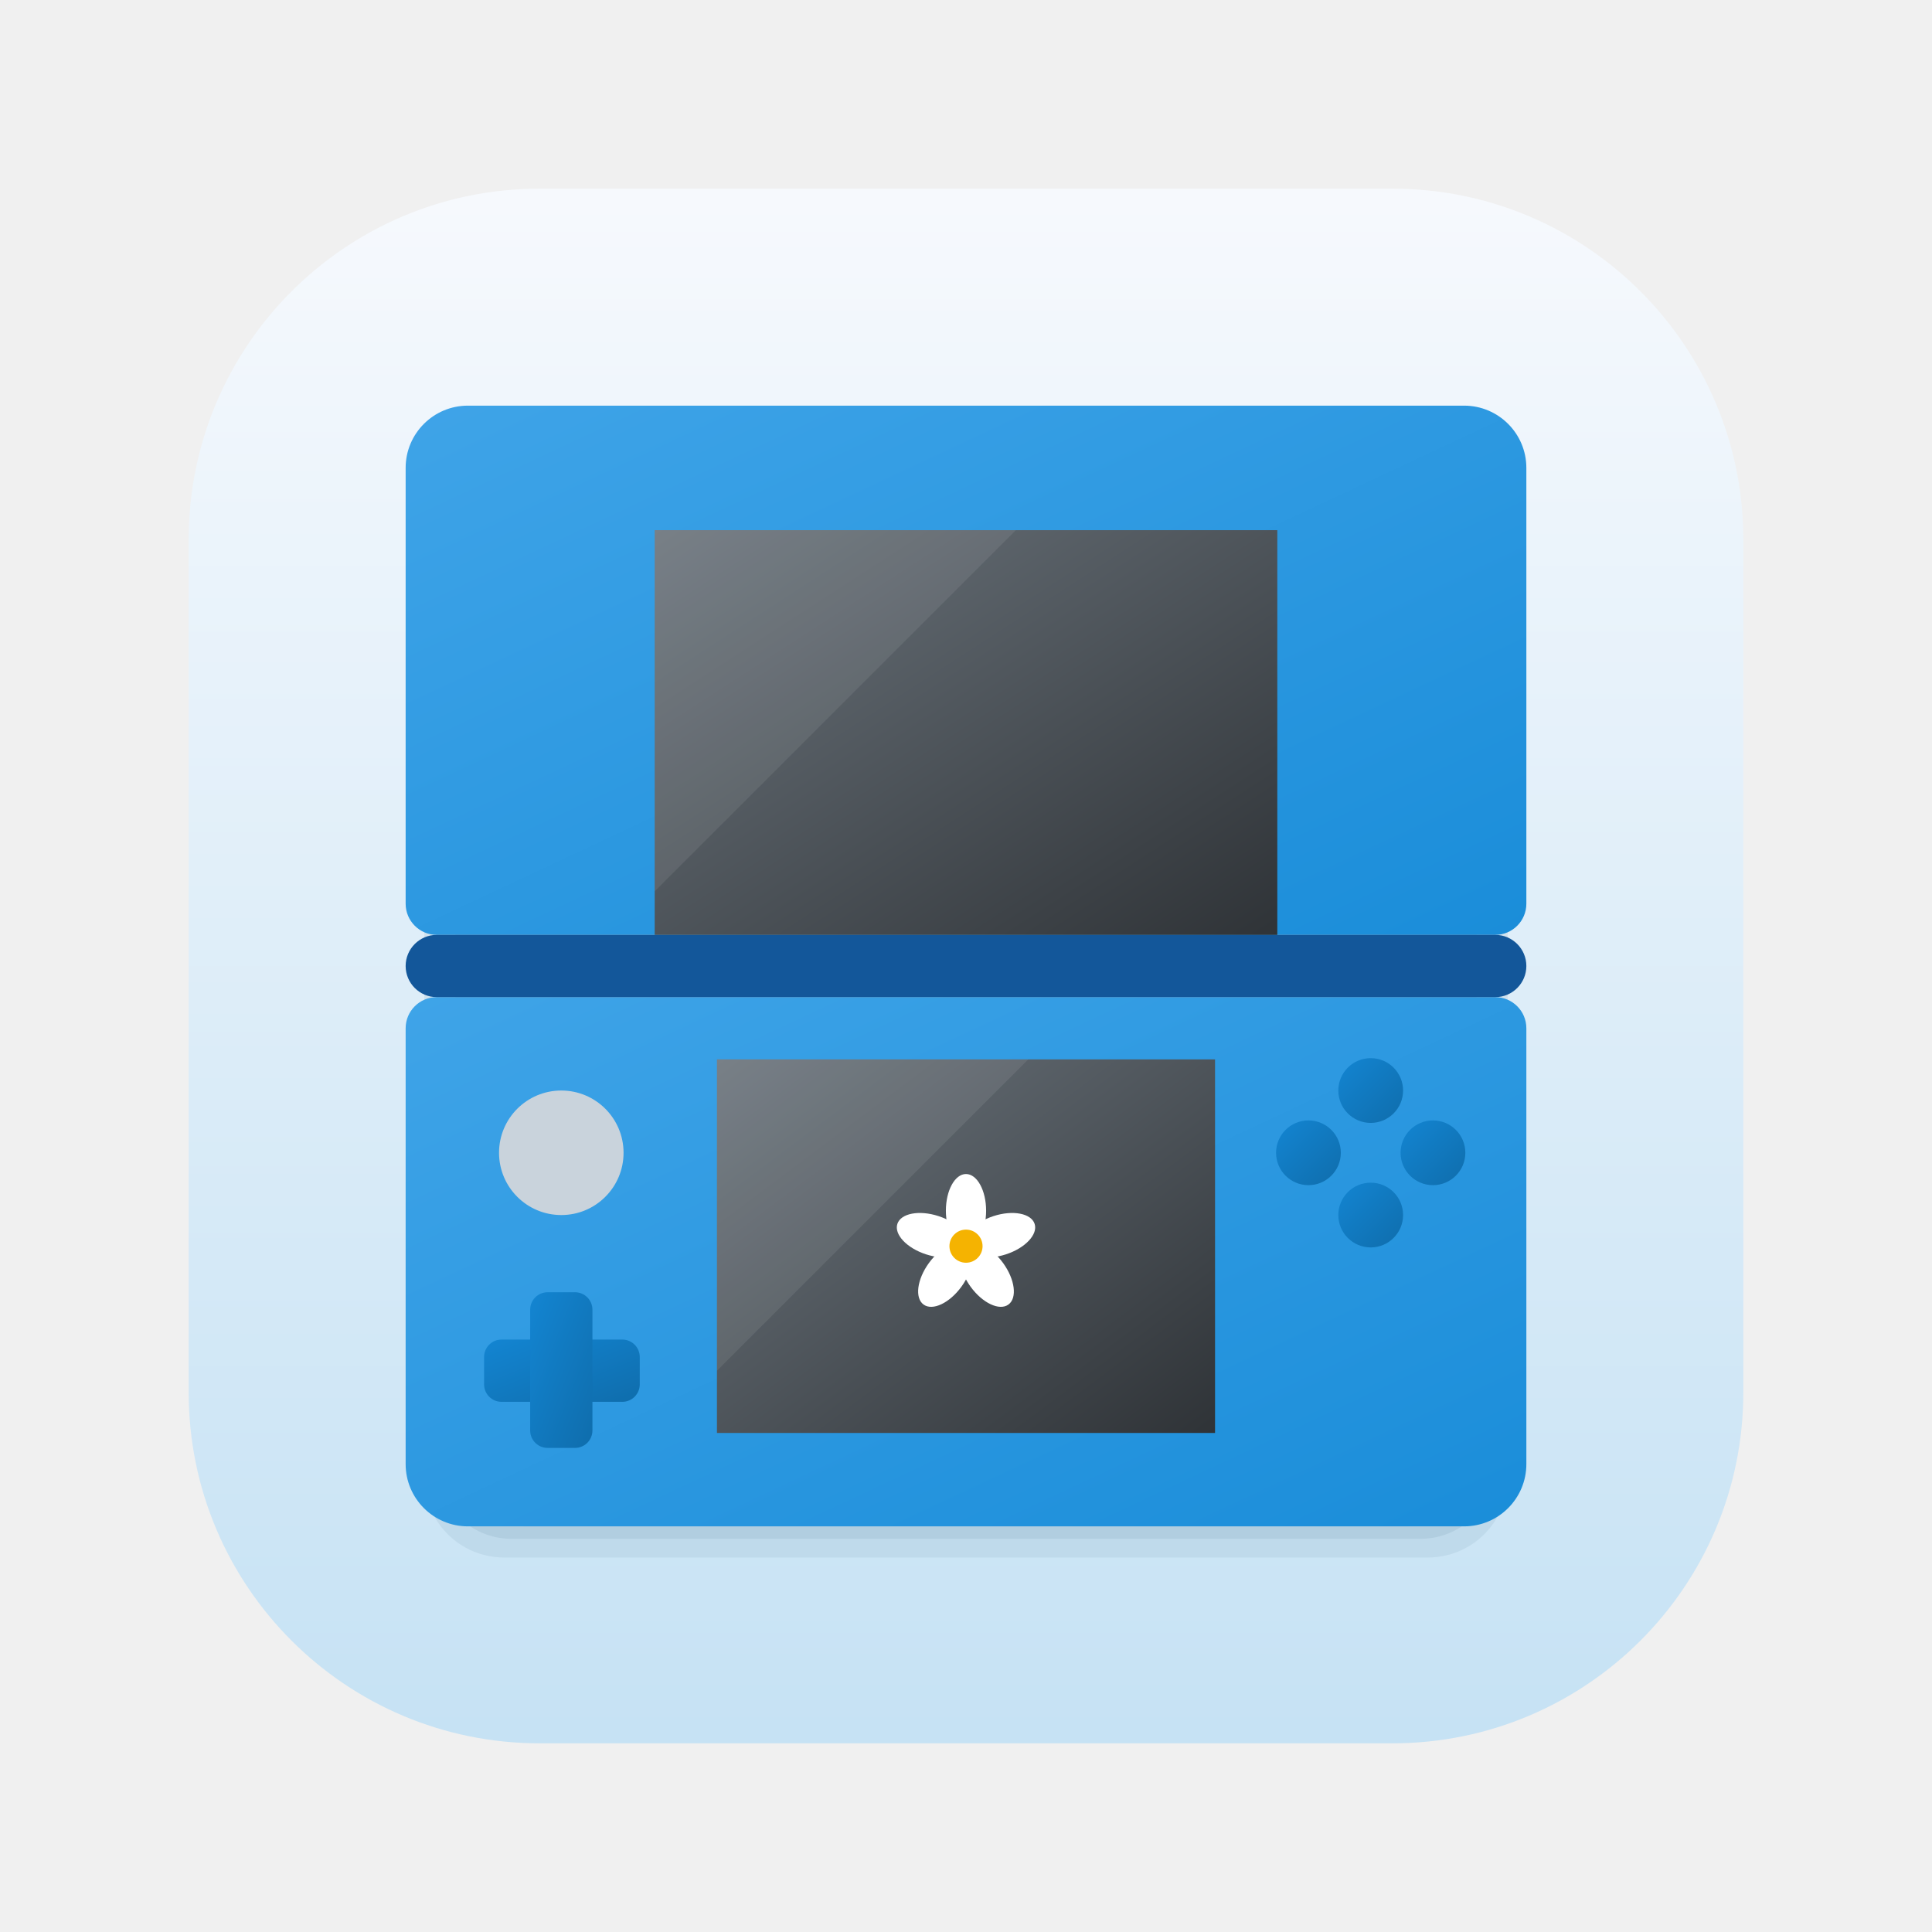
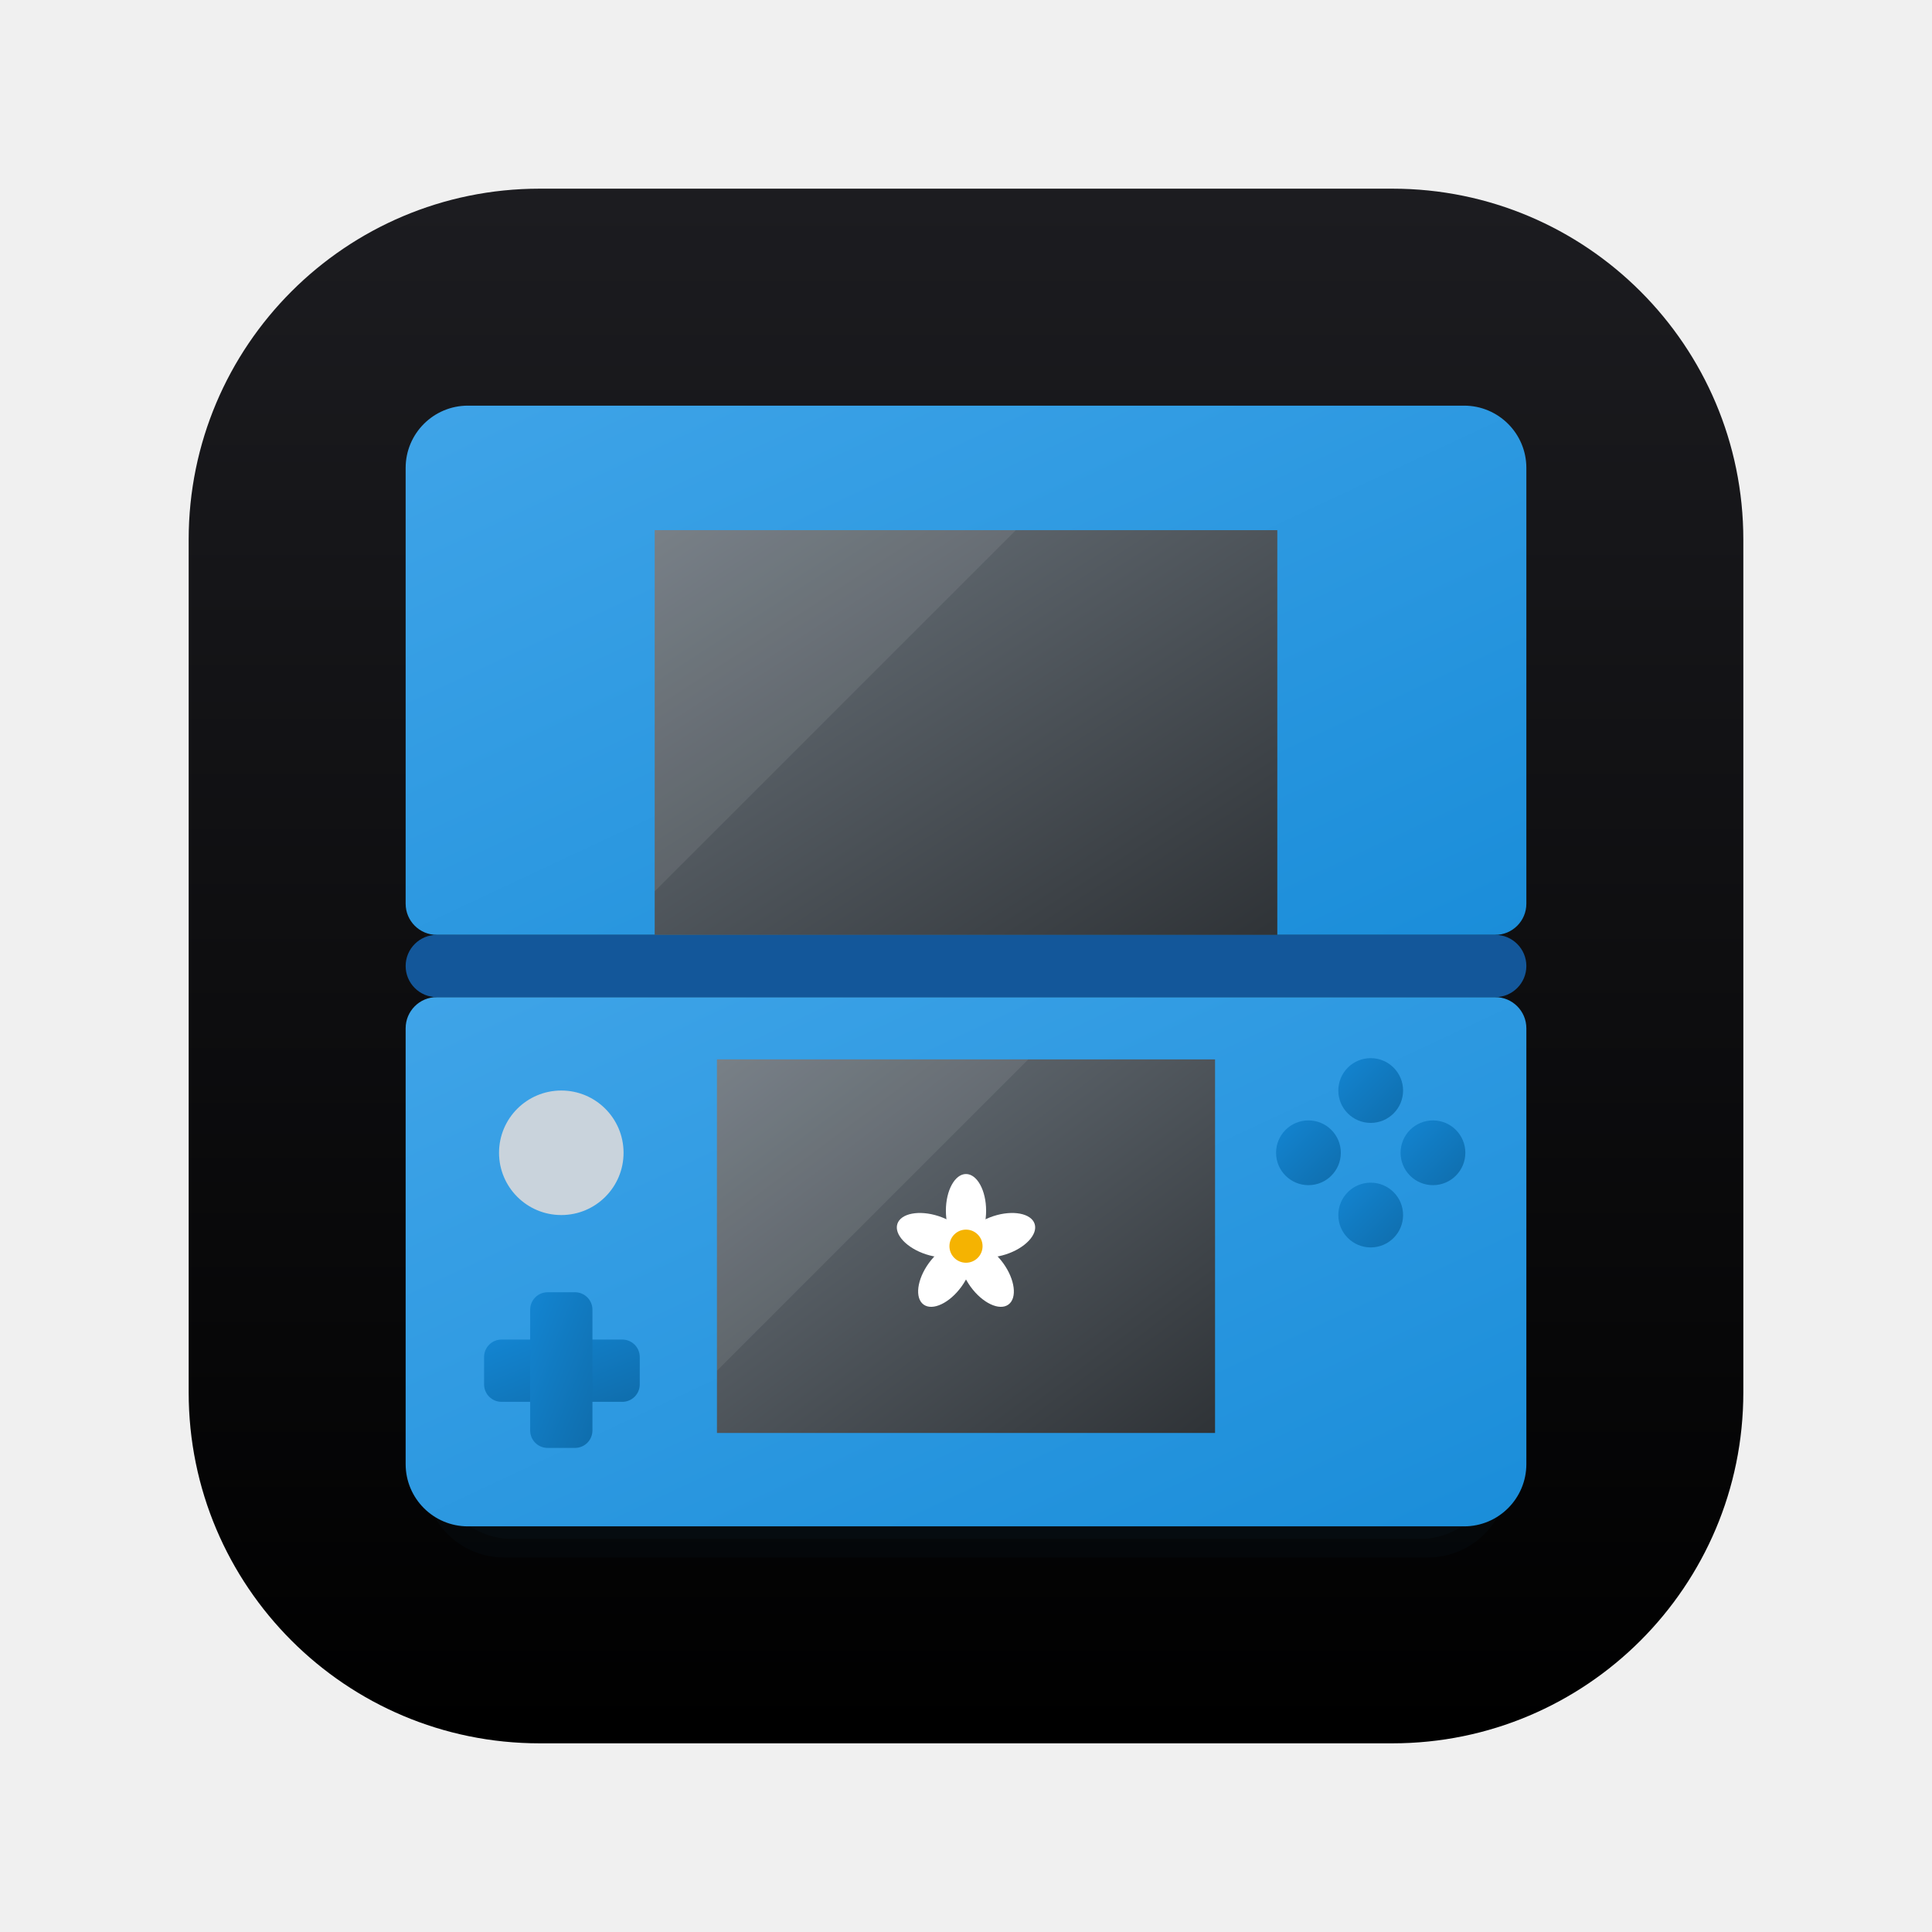
<svg xmlns="http://www.w3.org/2000/svg" width="1024" height="1024" viewBox="0 0 1024 1024">
  <defs>
    <linearGradient id="tile" x1="0" y1="0" x2="0" y2="1">
-       <stop offset="0" stop-color="#F6F9FD" />
-       <stop offset="1" stop-color="#C6E2F4" />
+       <stop offset="0" stop-color="#1C1C20" />
+       <stop offset="1" stop-color="#000000" />
    </linearGradient>
    <linearGradient id="shell" x1="0" y1="0" x2="1" y2="1">
      <stop offset="0" stop-color="#3FA4E8" />
      <stop offset="1" stop-color="#1A8DD9" />
    </linearGradient>
    <linearGradient id="screen" x1="0" y1="0" x2="1" y2="1">
      <stop offset="0" stop-color="#6C757D" />
      <stop offset="1" stop-color="#2F3337" />
    </linearGradient>
    <linearGradient id="btn" x1="0" y1="0" x2="1" y2="1">
      <stop offset="0" stop-color="#1385D2" />
      <stop offset="1" stop-color="#0F6DAC" />
    </linearGradient>
  </defs>
  <rect x="100" y="100" width="824" height="824" rx="186" fill="url(#tile)" />
  <g transform="translate(512 512) scale(0.66) translate(-600 -600)">
    <rect x="165" y="205" width="870" height="870" rx="64" fill="#0B3D5F" opacity="0.07" />
    <rect x="175" y="190" width="850" height="870" rx="60" fill="#0B3D5F" opacity="0.08" />
    <rect x="190" y="170" width="820" height="880" rx="56" fill="#0B3D5F" opacity="0.09" />
    <path d="M200 150H1000a50 50 0 0 1 50 50V550a25 25 0 0 1-25 25H175a25 25 0 0 1-25-25V200a50 50 0 0 1 50-50Z" fill="url(#shell)" />
    <path d="M175 625H1025a25 25 0 0 1 25 25V1000a50 50 0 0 1-50 50H200a50 50 0 0 1-50-50V650a25 25 0 0 1 25-25Z" fill="url(#shell)" />
    <rect x="150" y="575" width="900" height="50" rx="25" fill="#13579A" />
    <rect x="350" y="250" width="500" height="325" fill="url(#screen)" />
    <path d="M350 250H640L350 540Z" fill="#FFFFFF" opacity="0.08" />
    <rect x="400" y="675" width="400" height="300" fill="url(#screen)" />
    <path d="M400 675H650L400 925Z" fill="#FFFFFF" opacity="0.08" />
    <g transform="translate(600 825) scale(0.95)">
      <g fill="#FFFFFF">
        <ellipse cx="0" cy="-30" rx="17" ry="31" transform="rotate(0)" />
        <ellipse cx="0" cy="-30" rx="17" ry="31" transform="rotate(72)" />
        <ellipse cx="0" cy="-30" rx="17" ry="31" transform="rotate(144)" />
        <ellipse cx="0" cy="-30" rx="17" ry="31" transform="rotate(216)" />
        <ellipse cx="0" cy="-30" rx="17" ry="31" transform="rotate(288)" />
      </g>
      <circle r="14" fill="#F5B301" />
    </g>
    <circle cx="275" cy="750" r="50" fill="#C9D3DC" />
    <rect x="213" y="900" width="125" height="50" rx="14" fill="url(#btn)" />
    <rect x="250" y="862" width="50" height="125" rx="14" fill="url(#btn)" />
    <circle cx="925" cy="700" r="26" fill="url(#btn)" />
    <circle cx="875" cy="750" r="26" fill="url(#btn)" />
    <circle cx="975" cy="750" r="26" fill="url(#btn)" />
    <circle cx="925" cy="800" r="26" fill="url(#btn)" />
  </g>
</svg>
